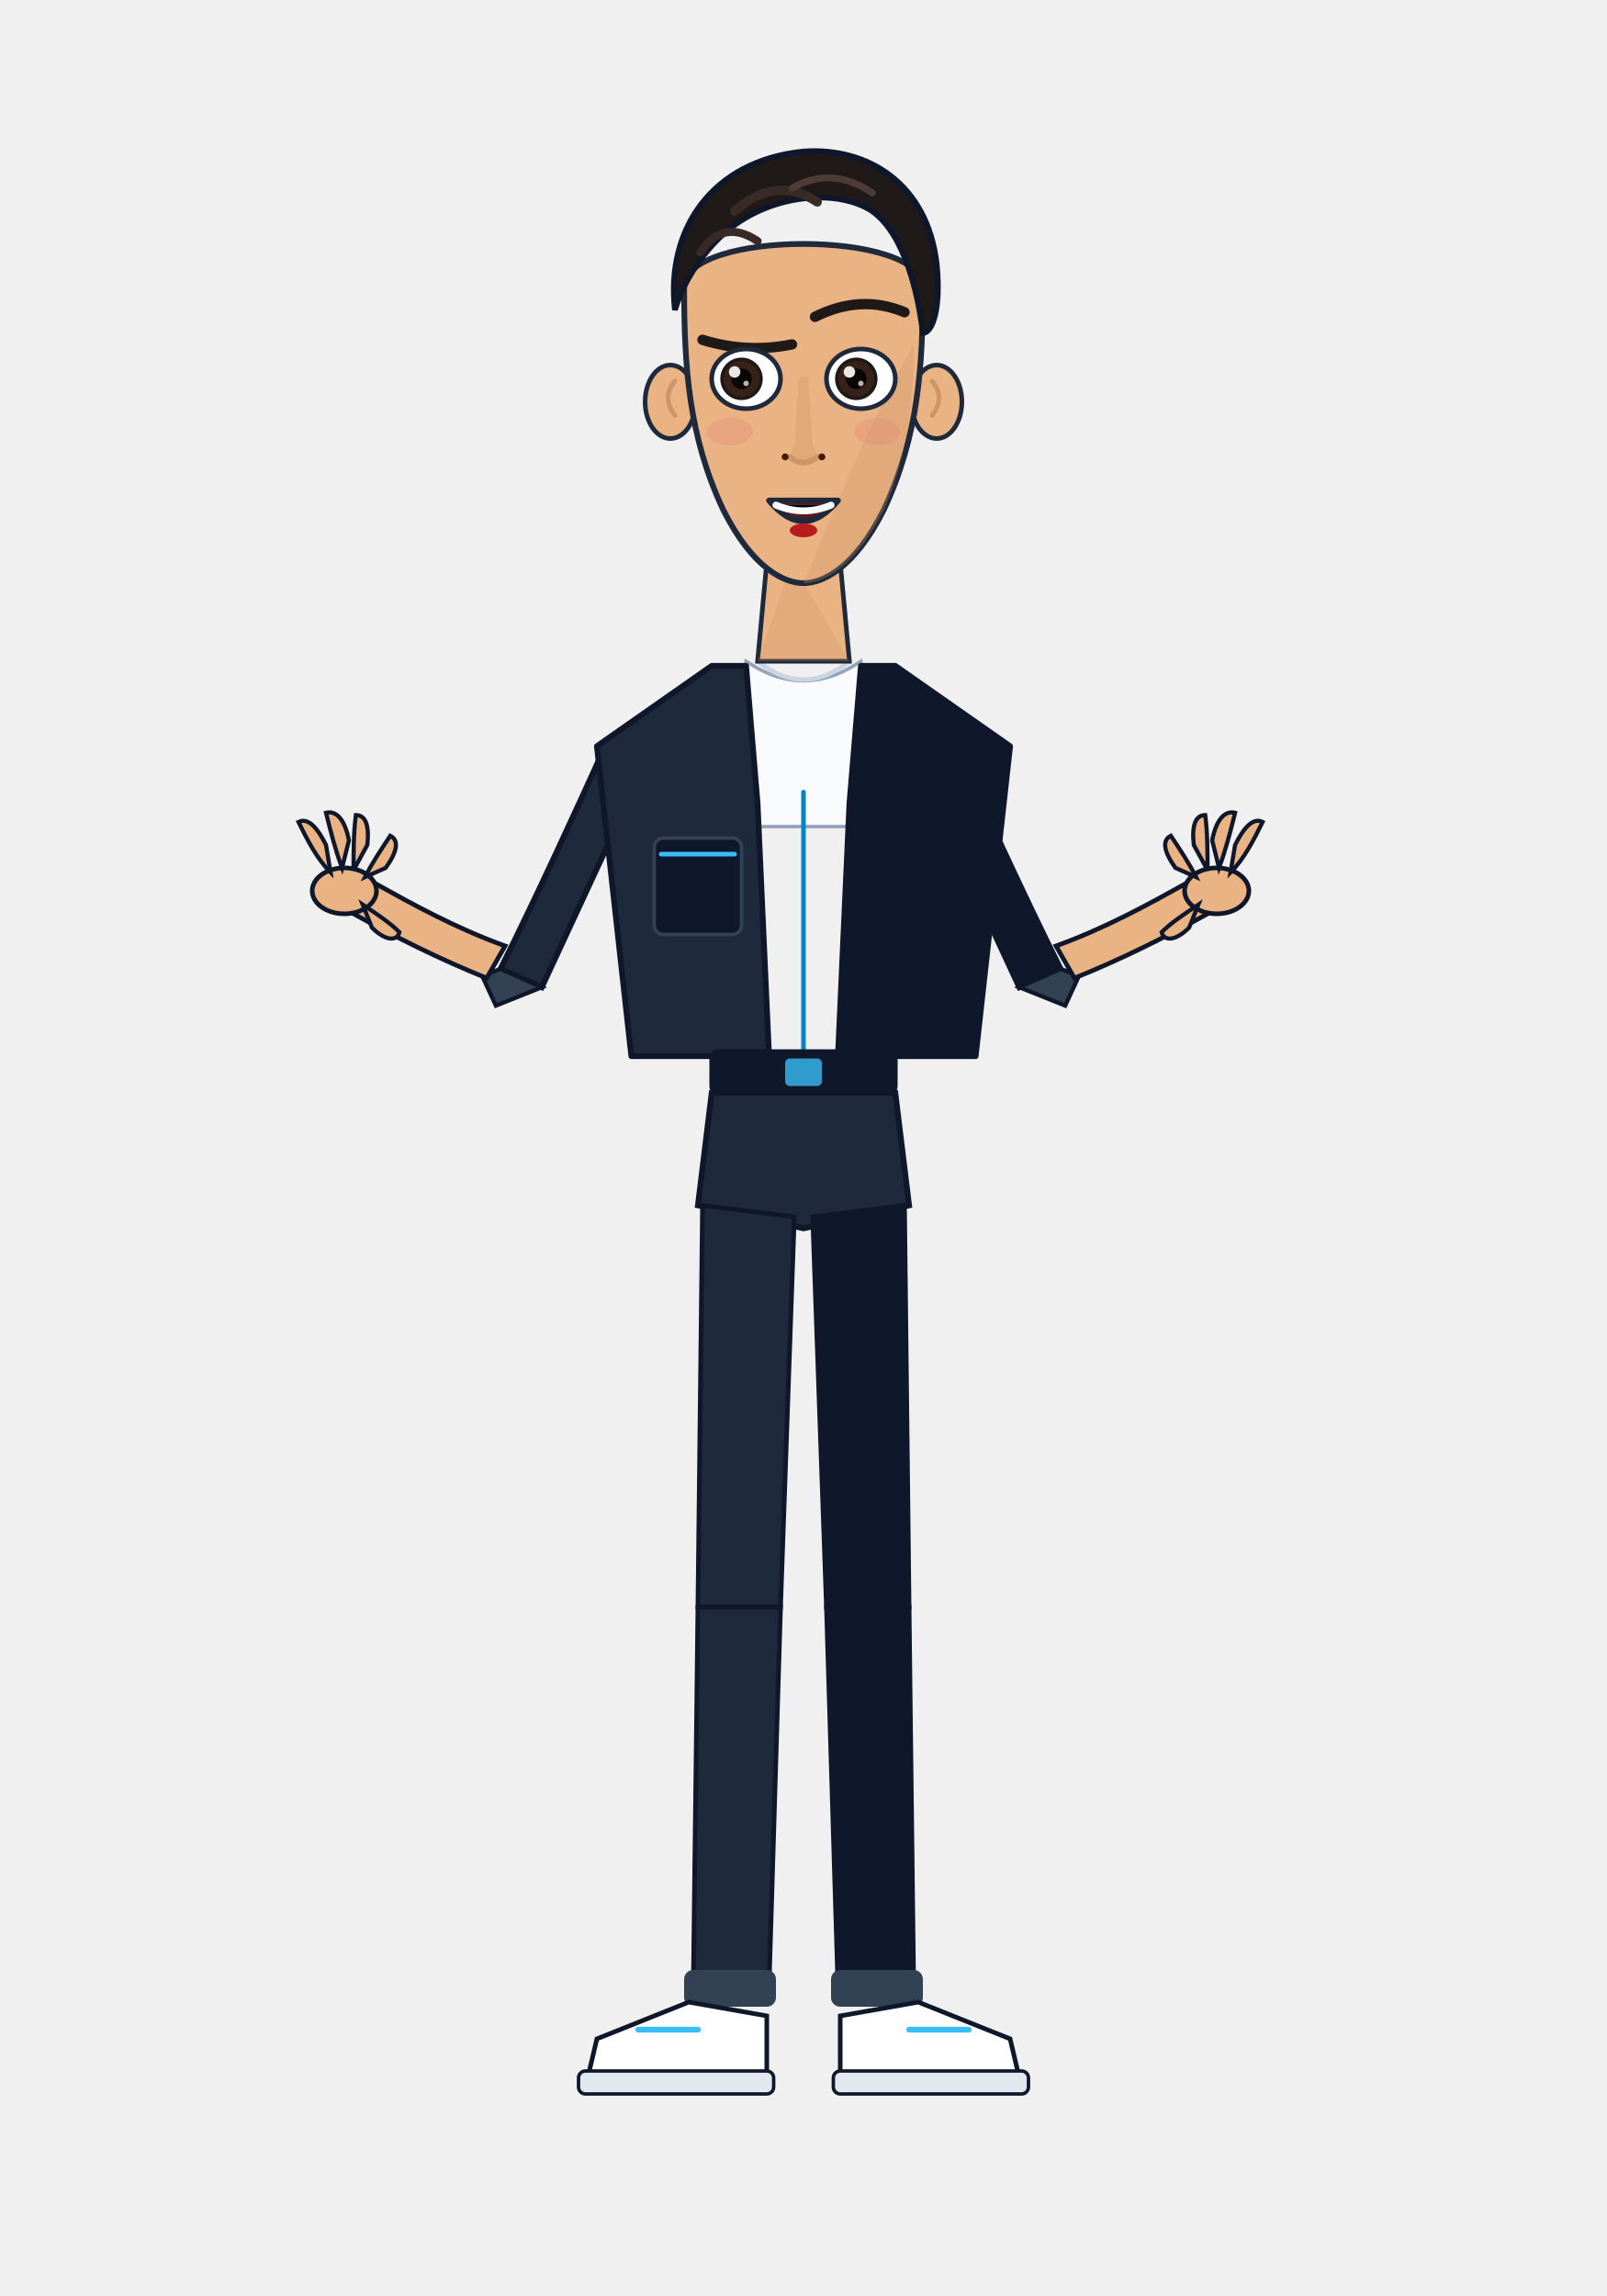
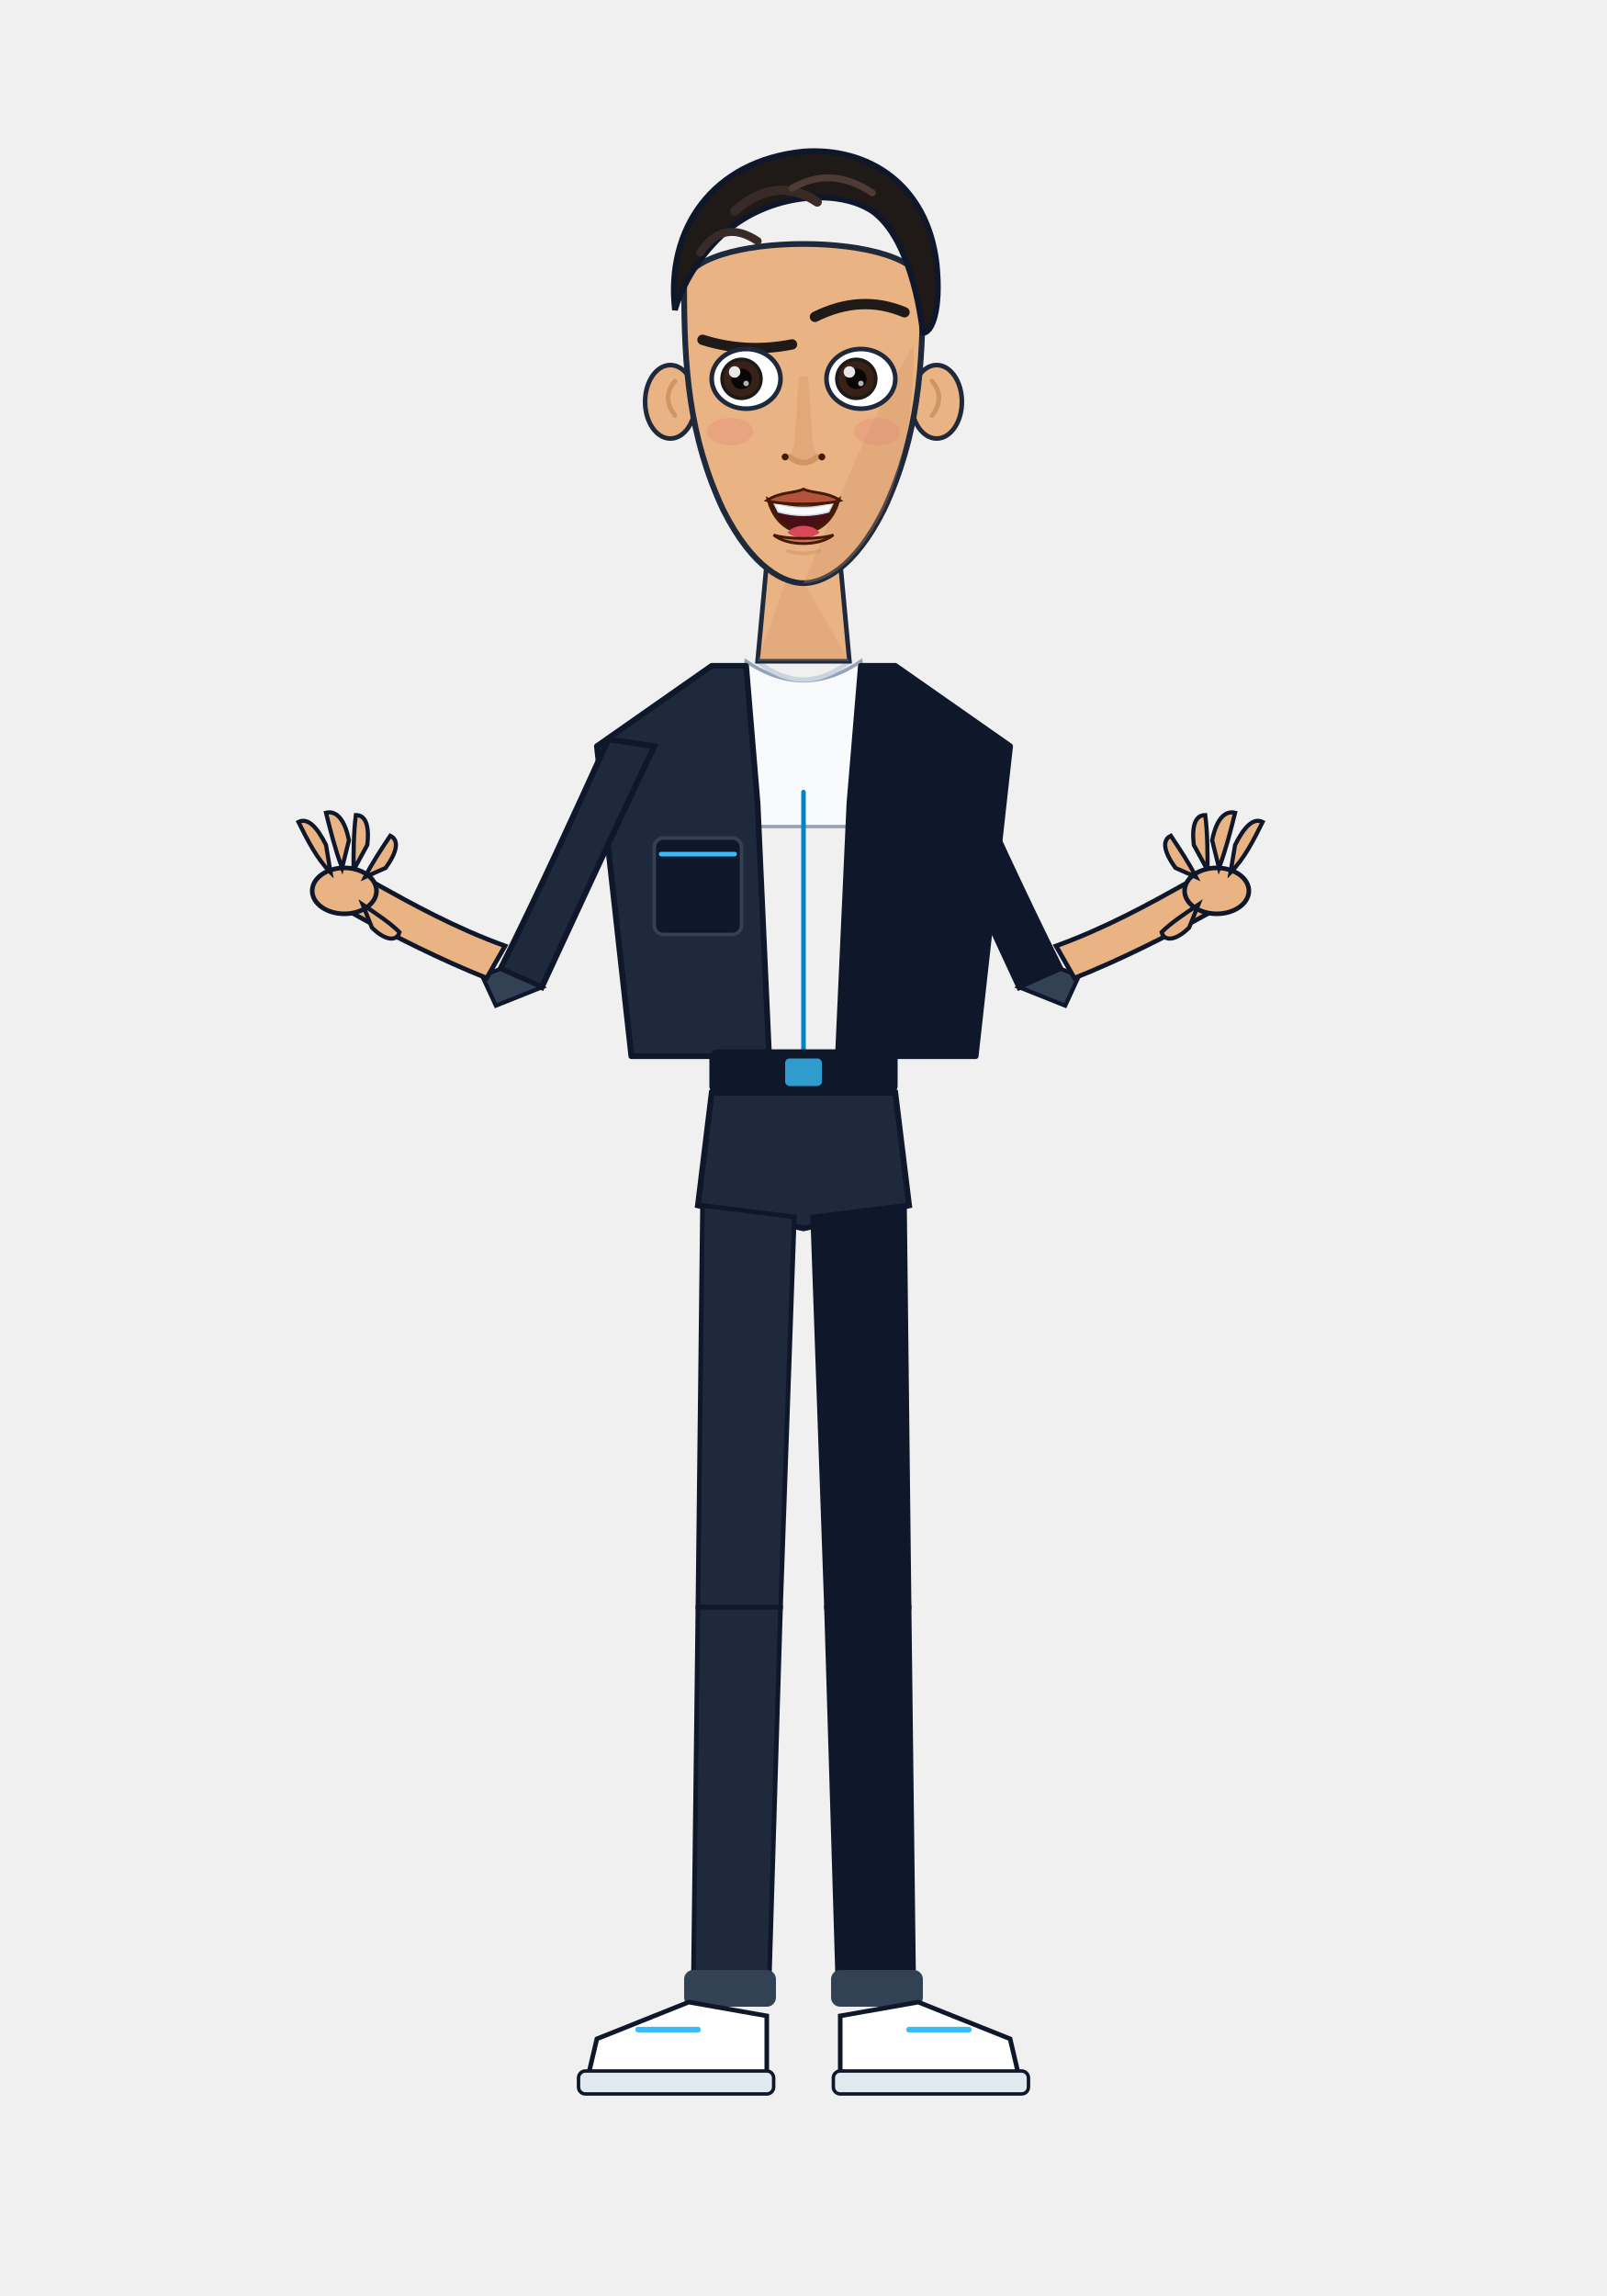
<svg xmlns="http://www.w3.org/2000/svg" viewBox="-100 50 700 1000" width="700" height="1000">
  <g id="modern_character_root">
    <path d="M 210 526 L 290 526 L 296 575 L 250 585 L 204 575 Z" fill="#1e293b" stroke="#0f172a" stroke-width="2.5" />
    <path d="M 206 575 L 246 580 L 240 750 L 204 750 Z" fill="#1e293b" stroke="#0f172a" stroke-width="2" />
    <path d="M 204 750 L 240 750 L 235 915 L 202 915 Z" fill="#1e293b" stroke="#0f172a" stroke-width="2" />
    <rect x="198" y="908" width="40" height="16" rx="4" fill="#334155" />
    <path d="M 254 580 L 294 575 L 296 750 L 260 750 Z" fill="#0f172a" stroke="#0f172a" stroke-width="2" />
    <path d="M 260 750 L 296 750 L 298 915 L 265 915 Z" fill="#0f172a" stroke="#0f172a" stroke-width="2" />
    <rect x="262" y="908" width="40" height="16" rx="4" fill="#334155" />
    <path d="M 156 955 L 234 955 L 234 928 L 200 922 L 160 938 Z" fill="#ffffff" stroke="#0f172a" stroke-width="2" />
    <rect x="152" y="952" width="85" height="10" rx="3" fill="#e2e8f0" stroke="#0f172a" stroke-width="1.5" />
    <line x1="178" y1="934" x2="204" y2="934" stroke="#38bdf8" stroke-width="2.5" stroke-linecap="round" />
    <path d="M 266 955 L 344 955 L 340 938 L 300 922 L 266 928 Z" fill="#ffffff" stroke="#0f172a" stroke-width="2" />
    <rect x="263" y="952" width="85" height="10" rx="3" fill="#e2e8f0" stroke="#0f172a" stroke-width="1.5" />
    <line x1="296" y1="934" x2="322" y2="934" stroke="#38bdf8" stroke-width="2.5" stroke-linecap="round" />
+     <path d="M 225 338 Q 250 355 275 338 L 285 410 L 215 410 Z" fill="#f8fafc" stroke="#94a3b8" stroke-width="1.5" />
+     <path d="M 230 338 Q 250 354 270 338" stroke="#cbd5e1" stroke-width="2" fill="none" />
+     <path d="M 210 340 L 160 375 L 175 510 L 235 510 L 230 400 L 225 340 Z" fill="#1e293b" stroke="#0f172a" stroke-width="2.5" stroke-linejoin="round" />
+     <path d="M 290 340 L 340 375 L 325 510 L 265 510 L 270 400 L 275 340 Z" fill="#0f172a" stroke="#0f172a" stroke-width="2.5" stroke-linejoin="round" />
+     <line x1="250" y1="395" x2="250" y2="510" stroke="#0284c7" stroke-width="2" stroke-linecap="round" />
+     <rect x="185" y="415" width="38" height="42" rx="4" fill="#0f172a" stroke="#334155" stroke-width="1.5" />
+     <line x1="188" y1="422" x2="220" y2="422" stroke="#38bdf8" stroke-width="2" stroke-linecap="round" />
+     <rect x="210" y="508" width="80" height="18" rx="3" fill="#0f172a" stroke="#0f172a" stroke-width="2" />
+     <rect x="242" y="511" width="16" height="12" rx="2" fill="#38bdf8" opacity="0.8" />
    <path d="M 165 372 C 150 405, 134 440, 118 472 L 136 480 C 150 450, 166 415, 185 375 Z" fill="#1e293b" stroke="#0f172a" stroke-width="2.5" />
    <path d="M 118 472 L 110 475 L 116 488 L 136 480 Z" fill="#334155" stroke="#0f172a" stroke-width="1.8" />
    <path d="M 112 476 C 92 468, 72 458, 54 448 L 62 434 C 80 444, 98 454, 120 462 Z" fill="#eab383" stroke="#0f172a" stroke-width="2" />
    <ellipse cx="50" cy="438" rx="14" ry="10" fill="#eab383" stroke="#0f172a" stroke-width="2" />
    <path d="M 58 444 C 64 448, 70 452, 74 456 C 73 460, 68 460, 62 454 Z" fill="#eab383" stroke="#0f172a" stroke-width="1.8" />
    <path d="M 44 430 C 38 424, 34 416, 30 408 C 34 406, 38 410, 42 418 Z" fill="#eab383" stroke="#0f172a" stroke-width="1.8" />
    <path d="M 49 428 C 46 420, 44 412, 42 404 C 46 403, 50 406, 52 416 Z" fill="#eab383" stroke="#0f172a" stroke-width="1.8" />
    <path d="M 54 429 C 54 421, 54 413, 55 405 C 59 405, 61 409, 60 418 Z" fill="#eab383" stroke="#0f172a" stroke-width="1.8" />
    <path d="M 59 432 C 62 426, 66 420, 70 414 C 74 416, 73 421, 68 428 Z" fill="#eab383" stroke="#0f172a" stroke-width="1.8" />
    <path d="M 315 372 C 330 405, 346 440, 362 472 L 344 480 C 330 450, 314 415, 295 375 Z" fill="#0f172a" stroke="#0f172a" stroke-width="2.5" />
    <path d="M 362 472 L 370 475 L 364 488 L 344 480 Z" fill="#334155" stroke="#0f172a" stroke-width="1.8" />
    <path d="M 368 476 C 388 468, 408 458, 426 448 L 418 434 C 400 444, 382 454, 360 462 Z" fill="#eab383" stroke="#0f172a" stroke-width="2" />
    <ellipse cx="430" cy="438" rx="14" ry="10" fill="#eab383" stroke="#0f172a" stroke-width="2" />
    <path d="M 422 444 C 416 448, 410 452, 406 456 C 407 460, 412 460, 418 454 Z" fill="#eab383" stroke="#0f172a" stroke-width="1.8" />
    <path d="M 436 430 C 442 424, 446 416, 450 408 C 446 406, 442 410, 438 418 Z" fill="#eab383" stroke="#0f172a" stroke-width="1.8" />
    <path d="M 431 428 C 434 420, 436 412, 438 404 C 434 403, 430 406, 428 416 Z" fill="#eab383" stroke="#0f172a" stroke-width="1.8" />
    <path d="M 426 429 C 426 421, 426 413, 425 405 C 421 405, 419 409, 420 418 Z" fill="#eab383" stroke="#0f172a" stroke-width="1.8" />
    <path d="M 421 432 C 418 426, 414 420, 410 414 C 406 416, 407 421, 412 428 Z" fill="#eab383" stroke="#0f172a" stroke-width="1.8" />
-     <path d="M 225 338 Q 250 355 275 338 L 285 410 L 215 410 Z" fill="#f8fafc" stroke="#94a3b8" stroke-width="1.5" />
-     <path d="M 230 338 Q 250 354 270 338" stroke="#cbd5e1" stroke-width="2" fill="none" />
-     <path d="M 210 340 L 160 375 L 175 510 L 235 510 L 230 400 L 225 340 Z" fill="#1e293b" stroke="#0f172a" stroke-width="2.5" stroke-linejoin="round" />
-     <path d="M 290 340 L 340 375 L 325 510 L 265 510 L 270 400 L 275 340 Z" fill="#0f172a" stroke="#0f172a" stroke-width="2.5" stroke-linejoin="round" />
-     <line x1="250" y1="395" x2="250" y2="510" stroke="#0284c7" stroke-width="2" stroke-linecap="round" />
-     <rect x="185" y="415" width="38" height="42" rx="4" fill="#0f172a" stroke="#334155" stroke-width="1.5" />
-     <line x1="188" y1="422" x2="220" y2="422" stroke="#38bdf8" stroke-width="2" stroke-linecap="round" />
-     <rect x="210" y="508" width="80" height="18" rx="3" fill="#0f172a" stroke="#0f172a" stroke-width="2" />
-     <rect x="242" y="511" width="16" height="12" rx="2" fill="#38bdf8" opacity="0.8" />
    <path d="M 234 295 L 230 338 L 270 338 L 266 295 Z" fill="#eab383" stroke="#1e293b" stroke-width="2" />
    <path d="M 245 295 L 230 338 L 270 338 Z" fill="#d09564" opacity="0.25" />
    <ellipse cx="192" cy="225" rx="11" ry="16" fill="#eab383" stroke="#1e293b" stroke-width="2" />
    <path d="M 194 216 Q 188 223 194 231" stroke="#d09564" stroke-width="2" fill="none" stroke-linecap="round" />
    <ellipse cx="308" cy="225" rx="11" ry="16" fill="#eab383" stroke="#1e293b" stroke-width="2" />
    <path d="M 306 216 Q 312 223 306 231" stroke="#d09564" stroke-width="2" fill="none" stroke-linecap="round" />
    <path d="M 198 175               C 198 150, 302 150, 302 175               C 302 210, 300 240, 285 272               C 272 298, 258 304, 250 304               C 242 304, 228 298, 215 272               C 200 240, 198 210, 198 175 Z" fill="#eab383" stroke="#1e293b" stroke-width="2.5" />
    <path d="M 250 304 C 258 304, 272 298, 285 272 C 295 250, 298 225, 298 200 C 280 230, 260 280, 250 304 Z" fill="#d09564" opacity="0.3" />
    <ellipse cx="218" cy="238" rx="10" ry="6" fill="#e28878" opacity="0.35" />
    <ellipse cx="282" cy="238" rx="10" ry="6" fill="#e28878" opacity="0.35" />
    <path d="M 194 185              C 190 150, 210 120, 250 116              C 278 114, 304 130, 308 165              C 310 185, 306 195, 302 195              C 300 178, 294 152, 280 142              C 265 132, 235 134, 215 152              C 202 164, 196 178, 194 185 Z" fill="#1f1917" stroke="#0f172a" stroke-width="2.5" />
    <path d="M 220 142 Q 238 126 256 138" stroke="#382a26" stroke-width="4" stroke-linecap="round" fill="none" />
    <path d="M 245 132 Q 262 122 280 134" stroke="#4e3b36" stroke-width="3" stroke-linecap="round" fill="none" />
    <path d="M 205 160 Q 215 145 230 155" stroke="#382a26" stroke-width="3.5" stroke-linecap="round" fill="none" />
    <path d="M 206 198 Q 225 204 245 200" stroke="#1f1917" stroke-width="4.5" stroke-linecap="round" fill="none" />
    <path d="M 255 188 Q 275 178 294 186" stroke="#1f1917" stroke-width="4.5" stroke-linecap="round" fill="none" />
    <ellipse cx="225" cy="215" rx="15" ry="13" fill="#ffffff" stroke="#1e293b" stroke-width="2" />
    <circle cx="223" cy="215" r="8.5" fill="#382218" stroke="#1c1917" stroke-width="1.5" />
    <circle cx="223" cy="215" r="4.5" fill="#090706" />
    <circle cx="220" cy="212" r="2.5" fill="#ffffff" opacity="0.9" />
    <circle cx="225" cy="217" r="1.2" fill="#ffffff" opacity="0.7" />
    <ellipse cx="275" cy="215" rx="15" ry="13" fill="#ffffff" stroke="#1e293b" stroke-width="2" />
    <circle cx="273" cy="215" r="8.5" fill="#382218" stroke="#1c1917" stroke-width="1.5" />
    <circle cx="273" cy="215" r="4.5" fill="#090706" />
    <circle cx="270" cy="212" r="2.5" fill="#ffffff" opacity="0.9" />
    <circle cx="275" cy="217" r="1.2" fill="#ffffff" opacity="0.7" />
    <path d="M 248 214 L 246 244 Q 242 250 250 252 Q 258 250 254 244 L 252 214" fill="#d09564" opacity="0.35" />
    <path d="M 244 249 Q 250 254 256 249" stroke="#d09564" stroke-width="2.5" stroke-linecap="round" fill="none" />
    <circle cx="242" cy="249" r="1.5" fill="#451a03" />
    <circle cx="258" cy="249" r="1.5" fill="#451a03" />
-     <path d="M 235 268 Q 250 286 265 268 Z" fill="#581c1c" stroke="#1e293b" stroke-width="2.5" stroke-linejoin="round" />
-     <path d="M 238 270 Q 250 275 262 270" stroke="#f8fafc" stroke-width="3" stroke-linecap="round" />
-     <ellipse cx="250" cy="281" rx="6" ry="3" fill="#b91c1c" />
+     <path d="M 235 268 C 240 286, 260 286, 265 268 C 258 272, 242 272, 235 268 Z" fill="#4a0e17" stroke="#451a03" stroke-width="1.8" />
+     <path d="M 237 269 Q 250 273 263 269 L 261 273 Q 250 276 239 273 Z" fill="#f8fafc" stroke="#cbd5e1" stroke-width="0.6" />
+     <path d="M 243 282 C 246 278, 254 278, 257 282 C 253 285, 247 285, 243 282 Z" fill="#d94858" />
+     <path d="M 234 268 C 240 264, 246 265, 250 263 C 254 265, 260 264, 266 268 C 260 270, 240 270, 234 268 Z" fill="#b4533c" stroke="#451a03" stroke-width="1.2" />
+     <path d="M 237 283 C 243 288, 257 288, 263 283 C 257 285, 243 285, 237 283 Z" fill="#cf705c" stroke="#451a03" stroke-width="1.2" />
+     <path d="M 243 290 Q 250 292 257 290" stroke="#d09564" stroke-width="1.6" fill="none" opacity="0.5" stroke-linecap="round" />
  </g>
</svg>
